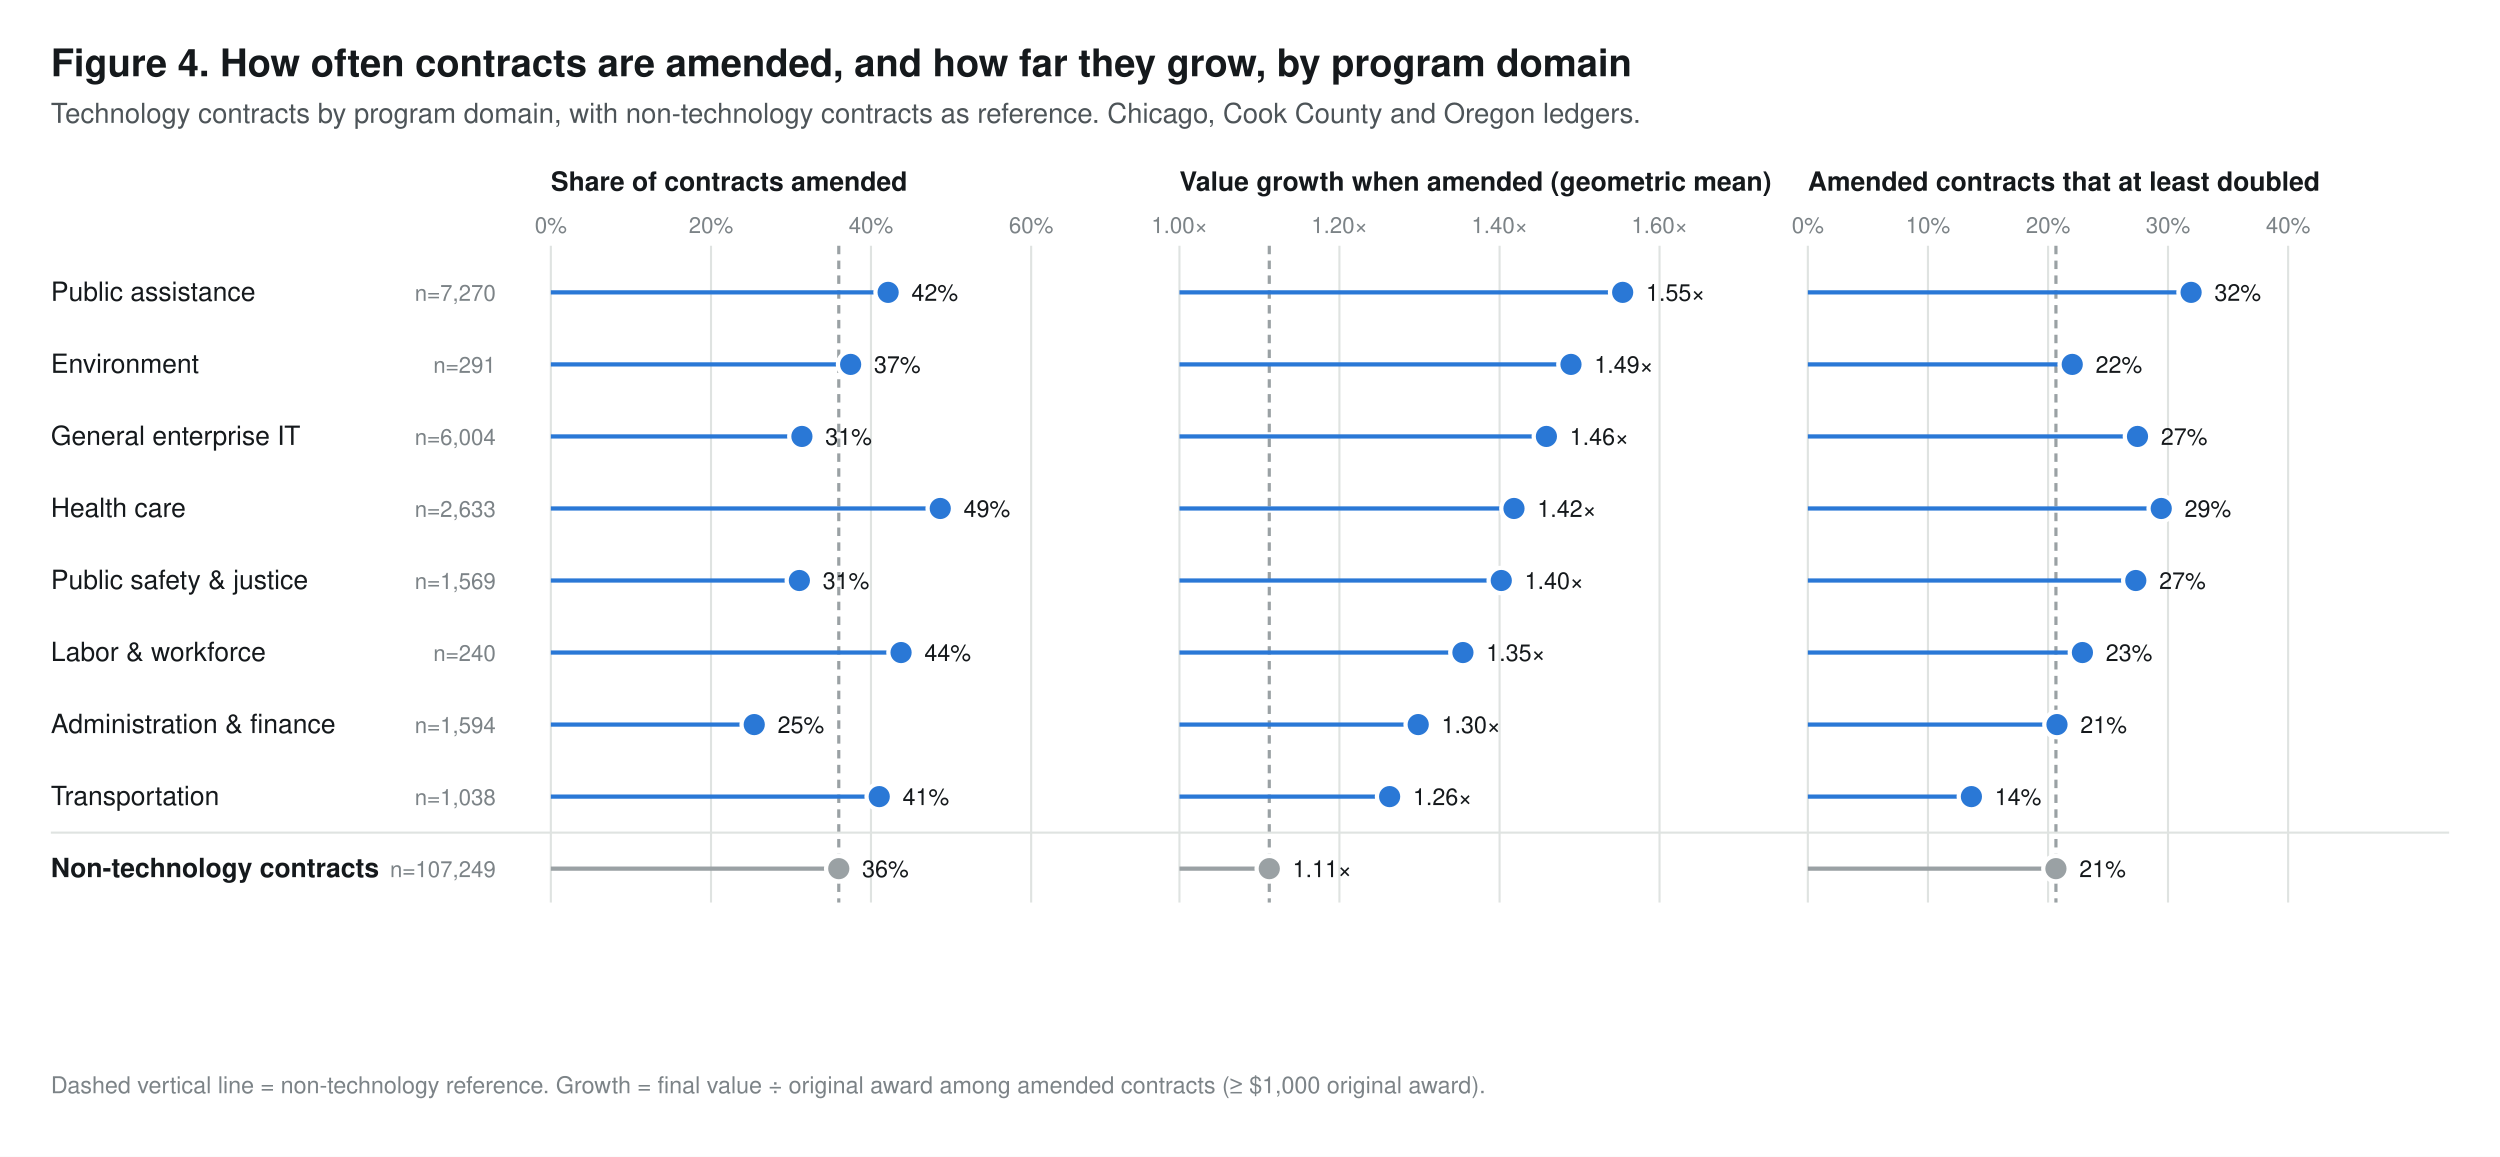
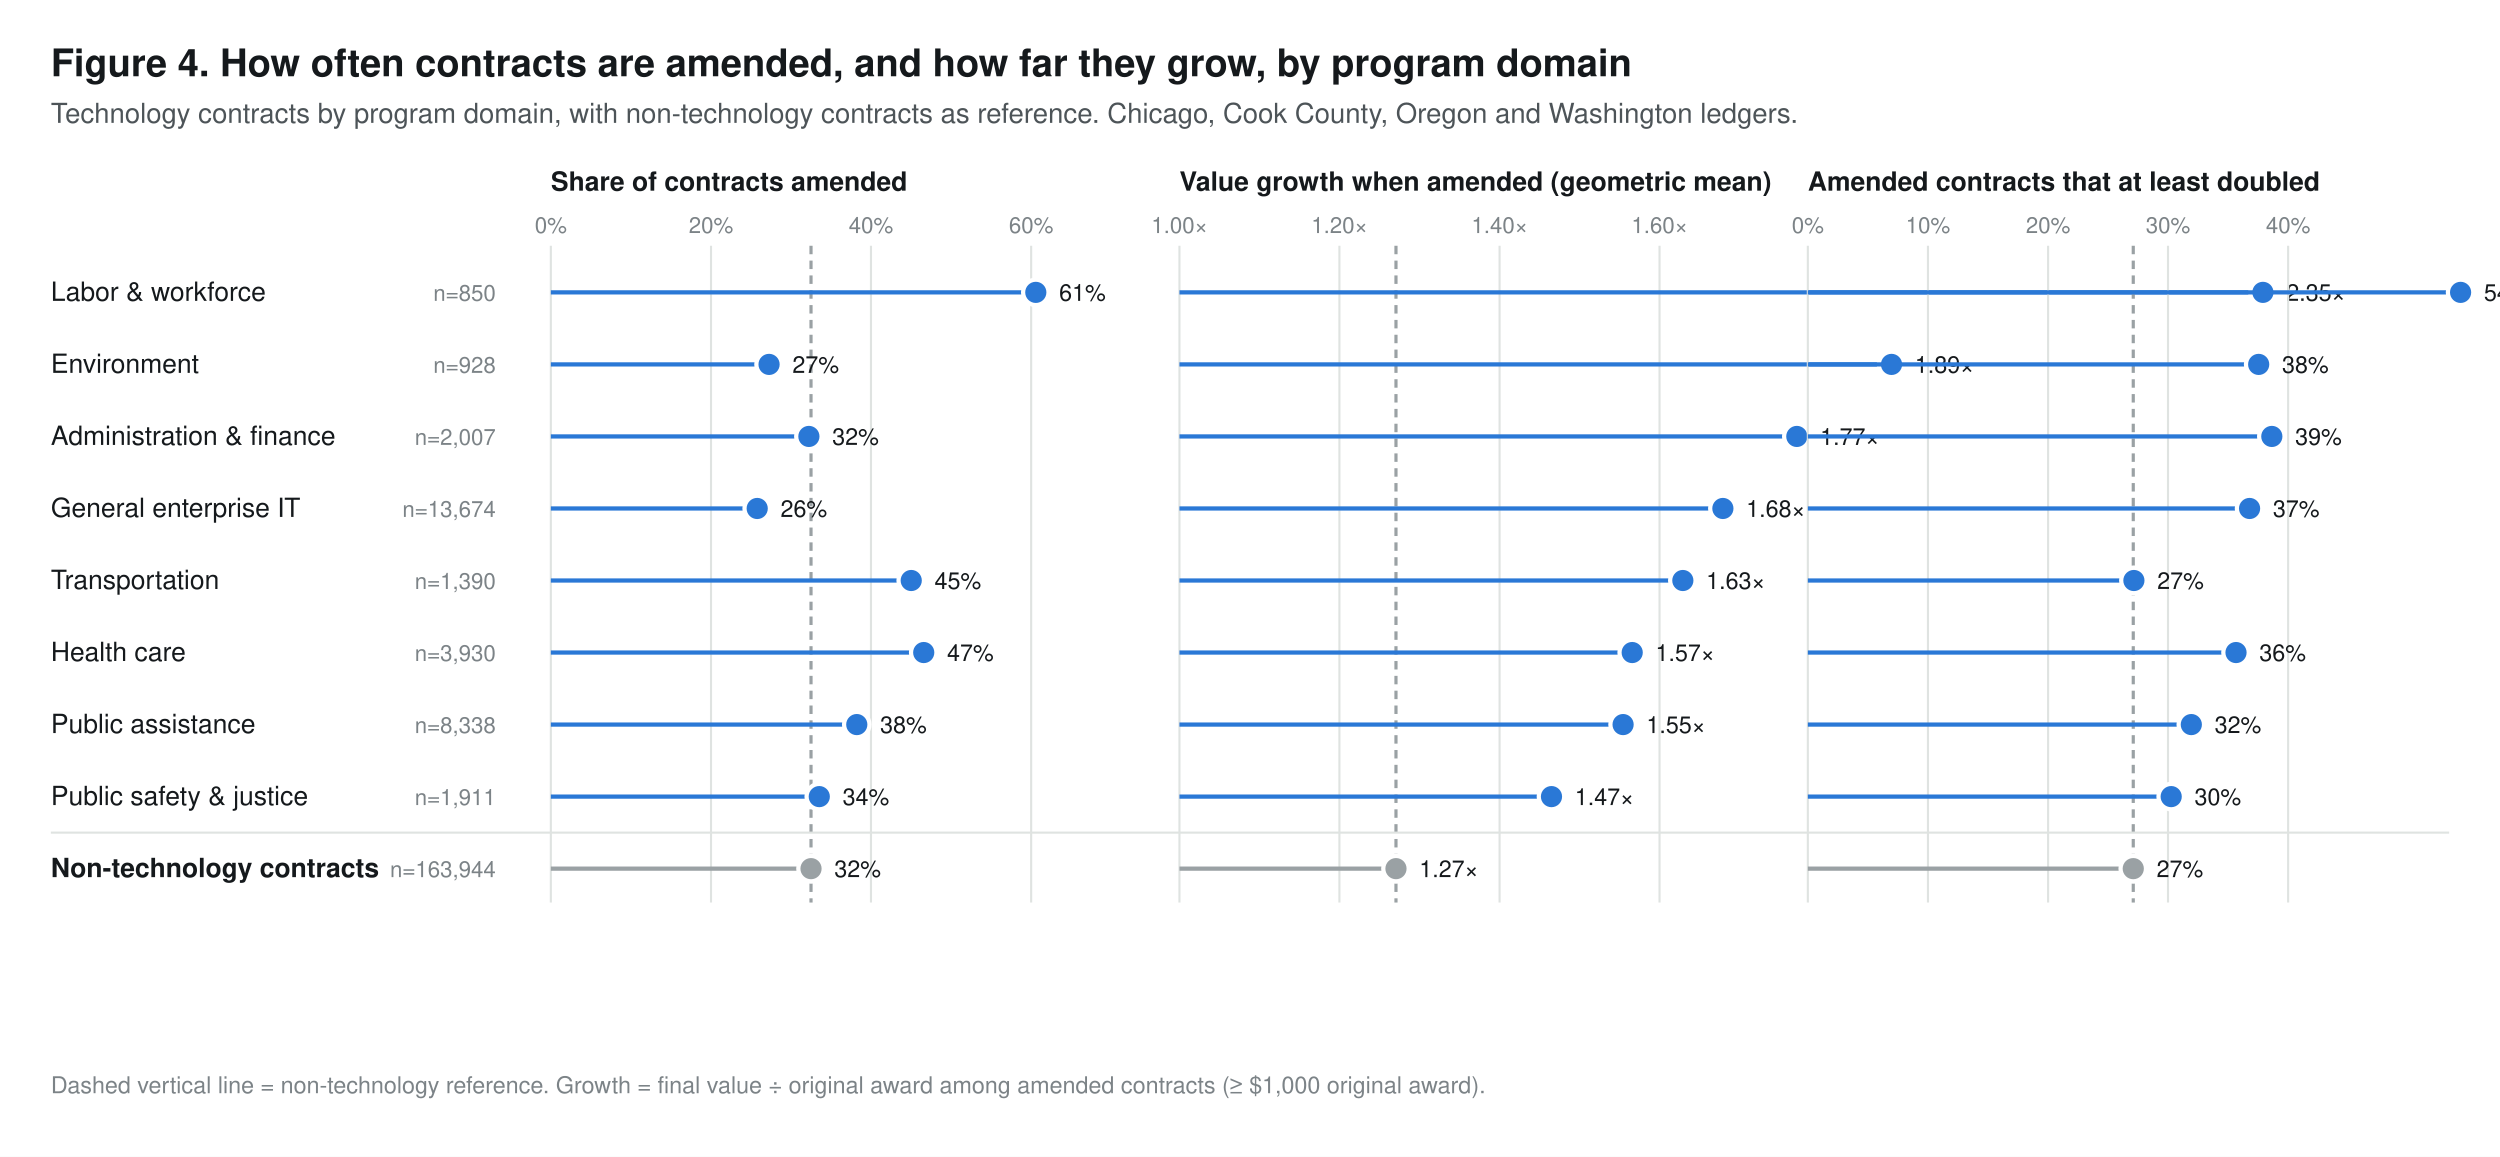
<svg xmlns="http://www.w3.org/2000/svg" width="1180" height="546" viewBox="0 0 1180 546" font-family="Helvetica, Arial, sans-serif" role="img">
  <rect width="1180" height="546" fill="#ffffff" />
  <text x="24.0" y="36.0" font-size="18" fill="#15191c" text-anchor="start" font-weight="bold">Figure 4. How often contracts are amended, and how far they grow, by program domain</text>
-   <text x="24.0" y="58.0" font-size="13" fill="#4d5458" text-anchor="start" font-weight="normal">Technology contracts by program domain, with non-technology contracts as reference. Chicago, Cook County and Oregon ledgers.</text>
+   <text x="24.0" y="58.0" font-size="13" fill="#4d5458" text-anchor="start" font-weight="normal">Technology contracts by program domain, with non-technology contracts as reference. Chicago, Cook County, Oregon and Washington ledgers.</text>
  <text x="260.0" y="90.0" font-size="12.5" fill="#15191c" text-anchor="start" font-weight="bold">Share of contracts amended</text>
  <line x1="260.0" y1="116.0" x2="260.0" y2="426.0" stroke="#dfe3e1" stroke-width="1" />
  <text x="260.0" y="110.0" font-size="10.5" fill="#7c8387" text-anchor="middle" font-weight="normal">0%</text>
  <line x1="335.6" y1="116.0" x2="335.6" y2="426.0" stroke="#dfe3e1" stroke-width="1" />
  <text x="335.6" y="110.0" font-size="10.5" fill="#7c8387" text-anchor="middle" font-weight="normal">20%</text>
  <line x1="411.1" y1="116.0" x2="411.1" y2="426.0" stroke="#dfe3e1" stroke-width="1" />
  <text x="411.1" y="110.0" font-size="10.5" fill="#7c8387" text-anchor="middle" font-weight="normal">40%</text>
  <line x1="486.7" y1="116.0" x2="486.7" y2="426.0" stroke="#dfe3e1" stroke-width="1" />
  <text x="486.7" y="110.0" font-size="10.5" fill="#7c8387" text-anchor="middle" font-weight="normal">60%</text>
-   <line x1="395.9" y1="116.0" x2="395.9" y2="426.0" stroke="#9aa1a4" stroke-width="1.5" stroke-dasharray="4 3" />
-   <line x1="260.0" y1="138.0" x2="419.2" y2="138.0" stroke="#2a78d6" stroke-width="2" />
-   <circle cx="419.2" cy="138.0" r="6" fill="#2a78d6" stroke="#ffffff" stroke-width="2" />
-   <text x="430.2" y="142.0" font-size="11" fill="#15191c" text-anchor="start" font-weight="normal">42%</text>
-   <line x1="260.0" y1="172.0" x2="401.5" y2="172.0" stroke="#2a78d6" stroke-width="2" />
-   <circle cx="401.5" cy="172.0" r="6" fill="#2a78d6" stroke="#ffffff" stroke-width="2" />
-   <text x="412.5" y="176.0" font-size="11" fill="#15191c" text-anchor="start" font-weight="normal">37%</text>
-   <line x1="260.0" y1="206.0" x2="378.5" y2="206.0" stroke="#2a78d6" stroke-width="2" />
-   <circle cx="378.5" cy="206.0" r="6" fill="#2a78d6" stroke="#ffffff" stroke-width="2" />
-   <text x="389.5" y="210.0" font-size="11" fill="#15191c" text-anchor="start" font-weight="normal">31%</text>
-   <line x1="260.0" y1="240.0" x2="443.8" y2="240.0" stroke="#2a78d6" stroke-width="2" />
-   <circle cx="443.8" cy="240.0" r="6" fill="#2a78d6" stroke="#ffffff" stroke-width="2" />
-   <text x="454.8" y="244.0" font-size="11" fill="#15191c" text-anchor="start" font-weight="normal">49%</text>
-   <line x1="260.0" y1="274.0" x2="377.3" y2="274.0" stroke="#2a78d6" stroke-width="2" />
-   <circle cx="377.3" cy="274.0" r="6" fill="#2a78d6" stroke="#ffffff" stroke-width="2" />
-   <text x="388.3" y="278.0" font-size="11" fill="#15191c" text-anchor="start" font-weight="normal">31%</text>
-   <line x1="260.0" y1="308.0" x2="425.3" y2="308.0" stroke="#2a78d6" stroke-width="2" />
-   <circle cx="425.3" cy="308.0" r="6" fill="#2a78d6" stroke="#ffffff" stroke-width="2" />
-   <text x="436.3" y="312.0" font-size="11" fill="#15191c" text-anchor="start" font-weight="normal">44%</text>
-   <line x1="260.0" y1="342.0" x2="356.0" y2="342.0" stroke="#2a78d6" stroke-width="2" />
-   <circle cx="356.0" cy="342.0" r="6" fill="#2a78d6" stroke="#ffffff" stroke-width="2" />
-   <text x="367.0" y="346.0" font-size="11" fill="#15191c" text-anchor="start" font-weight="normal">25%</text>
-   <line x1="260.0" y1="376.0" x2="415.0" y2="376.0" stroke="#2a78d6" stroke-width="2" />
-   <circle cx="415.0" cy="376.0" r="6" fill="#2a78d6" stroke="#ffffff" stroke-width="2" />
-   <text x="426.0" y="380.0" font-size="11" fill="#15191c" text-anchor="start" font-weight="normal">41%</text>
-   <line x1="260.0" y1="410.0" x2="395.9" y2="410.0" stroke="#9aa1a4" stroke-width="2" />
-   <circle cx="395.9" cy="410.0" r="6" fill="#9aa1a4" stroke="#ffffff" stroke-width="2" />
-   <text x="406.9" y="414.0" font-size="11" fill="#15191c" text-anchor="start" font-weight="normal">36%</text>
+   <line x1="382.8" y1="116.0" x2="382.8" y2="426.0" stroke="#9aa1a4" stroke-width="1.5" stroke-dasharray="4 3" />
+   <line x1="260.0" y1="138.0" x2="488.9" y2="138.0" stroke="#2a78d6" stroke-width="2" />
+   <circle cx="488.9" cy="138.0" r="6" fill="#2a78d6" stroke="#ffffff" stroke-width="2" />
+   <text x="499.9" y="142.0" font-size="11" fill="#15191c" text-anchor="start" font-weight="normal">61%</text>
+   <line x1="260.0" y1="172.0" x2="363.0" y2="172.0" stroke="#2a78d6" stroke-width="2" />
+   <circle cx="363.0" cy="172.0" r="6" fill="#2a78d6" stroke="#ffffff" stroke-width="2" />
+   <text x="374.0" y="176.0" font-size="11" fill="#15191c" text-anchor="start" font-weight="normal">27%</text>
+   <line x1="260.0" y1="206.0" x2="381.8" y2="206.0" stroke="#2a78d6" stroke-width="2" />
+   <circle cx="381.8" cy="206.0" r="6" fill="#2a78d6" stroke="#ffffff" stroke-width="2" />
+   <text x="392.8" y="210.0" font-size="11" fill="#15191c" text-anchor="start" font-weight="normal">32%</text>
+   <line x1="260.0" y1="240.0" x2="357.4" y2="240.0" stroke="#2a78d6" stroke-width="2" />
+   <circle cx="357.4" cy="240.0" r="6" fill="#2a78d6" stroke="#ffffff" stroke-width="2" />
+   <text x="368.4" y="244.0" font-size="11" fill="#15191c" text-anchor="start" font-weight="normal">26%</text>
+   <line x1="260.0" y1="274.0" x2="430.1" y2="274.0" stroke="#2a78d6" stroke-width="2" />
+   <circle cx="430.1" cy="274.0" r="6" fill="#2a78d6" stroke="#ffffff" stroke-width="2" />
+   <text x="441.1" y="278.0" font-size="11" fill="#15191c" text-anchor="start" font-weight="normal">45%</text>
+   <line x1="260.0" y1="308.0" x2="436.0" y2="308.0" stroke="#2a78d6" stroke-width="2" />
+   <circle cx="436.0" cy="308.0" r="6" fill="#2a78d6" stroke="#ffffff" stroke-width="2" />
+   <text x="447.0" y="312.0" font-size="11" fill="#15191c" text-anchor="start" font-weight="normal">47%</text>
+   <line x1="260.0" y1="342.0" x2="404.4" y2="342.0" stroke="#2a78d6" stroke-width="2" />
+   <circle cx="404.4" cy="342.0" r="6" fill="#2a78d6" stroke="#ffffff" stroke-width="2" />
+   <text x="415.4" y="346.0" font-size="11" fill="#15191c" text-anchor="start" font-weight="normal">38%</text>
+   <line x1="260.0" y1="376.0" x2="386.7" y2="376.0" stroke="#2a78d6" stroke-width="2" />
+   <circle cx="386.7" cy="376.0" r="6" fill="#2a78d6" stroke="#ffffff" stroke-width="2" />
+   <text x="397.7" y="380.0" font-size="11" fill="#15191c" text-anchor="start" font-weight="normal">34%</text>
+   <line x1="260.0" y1="410.0" x2="382.8" y2="410.0" stroke="#9aa1a4" stroke-width="2" />
+   <circle cx="382.8" cy="410.0" r="6" fill="#9aa1a4" stroke="#ffffff" stroke-width="2" />
+   <text x="393.8" y="414.0" font-size="11" fill="#15191c" text-anchor="start" font-weight="normal">32%</text>
  <text x="556.7" y="90.0" font-size="12.5" fill="#15191c" text-anchor="start" font-weight="bold">Value growth when amended (geometric mean)</text>
  <line x1="556.7" y1="116.0" x2="556.7" y2="426.0" stroke="#dfe3e1" stroke-width="1" />
  <text x="556.7" y="110.0" font-size="10.5" fill="#7c8387" text-anchor="middle" font-weight="normal">1.00×</text>
  <line x1="632.2" y1="116.0" x2="632.2" y2="426.0" stroke="#dfe3e1" stroke-width="1" />
  <text x="632.2" y="110.0" font-size="10.5" fill="#7c8387" text-anchor="middle" font-weight="normal">1.20×</text>
  <line x1="707.8" y1="116.0" x2="707.8" y2="426.0" stroke="#dfe3e1" stroke-width="1" />
  <text x="707.8" y="110.0" font-size="10.5" fill="#7c8387" text-anchor="middle" font-weight="normal">1.40×</text>
  <line x1="783.3" y1="116.0" x2="783.3" y2="426.0" stroke="#dfe3e1" stroke-width="1" />
  <text x="783.3" y="110.0" font-size="10.5" fill="#7c8387" text-anchor="middle" font-weight="normal">1.60×</text>
-   <line x1="599.1" y1="116.0" x2="599.1" y2="426.0" stroke="#9aa1a4" stroke-width="1.5" stroke-dasharray="4 3" />
-   <line x1="556.7" y1="138.0" x2="765.9" y2="138.0" stroke="#2a78d6" stroke-width="2" />
-   <circle cx="765.9" cy="138.0" r="6" fill="#2a78d6" stroke="#ffffff" stroke-width="2" />
-   <text x="776.9" y="142.0" font-size="11" fill="#15191c" text-anchor="start" font-weight="normal">1.55×</text>
-   <line x1="556.7" y1="172.0" x2="741.5" y2="172.0" stroke="#2a78d6" stroke-width="2" />
-   <circle cx="741.5" cy="172.0" r="6" fill="#2a78d6" stroke="#ffffff" stroke-width="2" />
-   <text x="752.5" y="176.0" font-size="11" fill="#15191c" text-anchor="start" font-weight="normal">1.49×</text>
-   <line x1="556.7" y1="206.0" x2="729.9" y2="206.0" stroke="#2a78d6" stroke-width="2" />
-   <circle cx="729.9" cy="206.0" r="6" fill="#2a78d6" stroke="#ffffff" stroke-width="2" />
-   <text x="740.9" y="210.0" font-size="11" fill="#15191c" text-anchor="start" font-weight="normal">1.46×</text>
-   <line x1="556.7" y1="240.0" x2="714.6" y2="240.0" stroke="#2a78d6" stroke-width="2" />
-   <circle cx="714.6" cy="240.0" r="6" fill="#2a78d6" stroke="#ffffff" stroke-width="2" />
-   <text x="725.6" y="244.0" font-size="11" fill="#15191c" text-anchor="start" font-weight="normal">1.42×</text>
-   <line x1="556.7" y1="274.0" x2="708.6" y2="274.0" stroke="#2a78d6" stroke-width="2" />
-   <circle cx="708.6" cy="274.0" r="6" fill="#2a78d6" stroke="#ffffff" stroke-width="2" />
-   <text x="719.6" y="278.0" font-size="11" fill="#15191c" text-anchor="start" font-weight="normal">1.40×</text>
-   <line x1="556.7" y1="308.0" x2="690.5" y2="308.0" stroke="#2a78d6" stroke-width="2" />
-   <circle cx="690.5" cy="308.0" r="6" fill="#2a78d6" stroke="#ffffff" stroke-width="2" />
-   <text x="701.5" y="312.0" font-size="11" fill="#15191c" text-anchor="start" font-weight="normal">1.35×</text>
-   <line x1="556.7" y1="342.0" x2="669.4" y2="342.0" stroke="#2a78d6" stroke-width="2" />
-   <circle cx="669.4" cy="342.0" r="6" fill="#2a78d6" stroke="#ffffff" stroke-width="2" />
-   <text x="680.4" y="346.0" font-size="11" fill="#15191c" text-anchor="start" font-weight="normal">1.30×</text>
-   <line x1="556.7" y1="376.0" x2="655.9" y2="376.0" stroke="#2a78d6" stroke-width="2" />
-   <circle cx="655.9" cy="376.0" r="6" fill="#2a78d6" stroke="#ffffff" stroke-width="2" />
-   <text x="666.9" y="380.0" font-size="11" fill="#15191c" text-anchor="start" font-weight="normal">1.26×</text>
-   <line x1="556.7" y1="410.0" x2="599.1" y2="410.0" stroke="#9aa1a4" stroke-width="2" />
-   <circle cx="599.1" cy="410.0" r="6" fill="#9aa1a4" stroke="#ffffff" stroke-width="2" />
-   <text x="610.1" y="414.0" font-size="11" fill="#15191c" text-anchor="start" font-weight="normal">1.11×</text>
+   <line x1="658.9" y1="116.0" x2="658.9" y2="426.0" stroke="#9aa1a4" stroke-width="1.5" stroke-dasharray="4 3" />
+   <line x1="556.7" y1="138.0" x2="1068.1" y2="138.0" stroke="#2a78d6" stroke-width="2" />
+   <circle cx="1068.1" cy="138.0" r="6" fill="#2a78d6" stroke="#ffffff" stroke-width="2" />
+   <text x="1079.1" y="142.0" font-size="11" fill="#15191c" text-anchor="start" font-weight="normal">2.35×</text>
+   <line x1="556.7" y1="172.0" x2="892.8" y2="172.0" stroke="#2a78d6" stroke-width="2" />
+   <circle cx="892.8" cy="172.0" r="6" fill="#2a78d6" stroke="#ffffff" stroke-width="2" />
+   <text x="903.8" y="176.0" font-size="11" fill="#15191c" text-anchor="start" font-weight="normal">1.89×</text>
+   <line x1="556.7" y1="206.0" x2="848.1" y2="206.0" stroke="#2a78d6" stroke-width="2" />
+   <circle cx="848.1" cy="206.0" r="6" fill="#2a78d6" stroke="#ffffff" stroke-width="2" />
+   <text x="859.1" y="210.0" font-size="11" fill="#15191c" text-anchor="start" font-weight="normal">1.77×</text>
+   <line x1="556.7" y1="240.0" x2="813.2" y2="240.0" stroke="#2a78d6" stroke-width="2" />
+   <circle cx="813.2" cy="240.0" r="6" fill="#2a78d6" stroke="#ffffff" stroke-width="2" />
+   <text x="824.2" y="244.0" font-size="11" fill="#15191c" text-anchor="start" font-weight="normal">1.68×</text>
+   <line x1="556.7" y1="274.0" x2="794.3" y2="274.0" stroke="#2a78d6" stroke-width="2" />
+   <circle cx="794.3" cy="274.0" r="6" fill="#2a78d6" stroke="#ffffff" stroke-width="2" />
+   <text x="805.3" y="278.0" font-size="11" fill="#15191c" text-anchor="start" font-weight="normal">1.63×</text>
+   <line x1="556.7" y1="308.0" x2="770.4" y2="308.0" stroke="#2a78d6" stroke-width="2" />
+   <circle cx="770.4" cy="308.0" r="6" fill="#2a78d6" stroke="#ffffff" stroke-width="2" />
+   <text x="781.4" y="312.0" font-size="11" fill="#15191c" text-anchor="start" font-weight="normal">1.57×</text>
+   <line x1="556.7" y1="342.0" x2="766.1" y2="342.0" stroke="#2a78d6" stroke-width="2" />
+   <circle cx="766.1" cy="342.0" r="6" fill="#2a78d6" stroke="#ffffff" stroke-width="2" />
+   <text x="777.1" y="346.0" font-size="11" fill="#15191c" text-anchor="start" font-weight="normal">1.55×</text>
+   <line x1="556.7" y1="376.0" x2="732.3" y2="376.0" stroke="#2a78d6" stroke-width="2" />
+   <circle cx="732.3" cy="376.0" r="6" fill="#2a78d6" stroke="#ffffff" stroke-width="2" />
+   <text x="743.3" y="380.0" font-size="11" fill="#15191c" text-anchor="start" font-weight="normal">1.47×</text>
+   <line x1="556.7" y1="410.0" x2="658.9" y2="410.0" stroke="#9aa1a4" stroke-width="2" />
+   <circle cx="658.9" cy="410.0" r="6" fill="#9aa1a4" stroke="#ffffff" stroke-width="2" />
+   <text x="669.9" y="414.0" font-size="11" fill="#15191c" text-anchor="start" font-weight="normal">1.27×</text>
  <text x="853.3" y="90.0" font-size="12.5" fill="#15191c" text-anchor="start" font-weight="bold">Amended contracts that at least doubled</text>
  <line x1="853.3" y1="116.0" x2="853.3" y2="426.0" stroke="#dfe3e1" stroke-width="1" />
  <text x="853.3" y="110.0" font-size="10.5" fill="#7c8387" text-anchor="middle" font-weight="normal">0%</text>
  <line x1="910.0" y1="116.0" x2="910.0" y2="426.0" stroke="#dfe3e1" stroke-width="1" />
  <text x="910.0" y="110.0" font-size="10.5" fill="#7c8387" text-anchor="middle" font-weight="normal">10%</text>
  <line x1="966.7" y1="116.0" x2="966.7" y2="426.0" stroke="#dfe3e1" stroke-width="1" />
  <text x="966.7" y="110.0" font-size="10.5" fill="#7c8387" text-anchor="middle" font-weight="normal">20%</text>
  <line x1="1023.3" y1="116.0" x2="1023.3" y2="426.0" stroke="#dfe3e1" stroke-width="1" />
  <text x="1023.3" y="110.0" font-size="10.5" fill="#7c8387" text-anchor="middle" font-weight="normal">30%</text>
  <line x1="1080.0" y1="116.0" x2="1080.0" y2="426.0" stroke="#dfe3e1" stroke-width="1" />
  <text x="1080.0" y="110.0" font-size="10.5" fill="#7c8387" text-anchor="middle" font-weight="normal">40%</text>
-   <line x1="970.4" y1="116.0" x2="970.4" y2="426.0" stroke="#9aa1a4" stroke-width="1.5" stroke-dasharray="4 3" />
-   <line x1="853.3" y1="138.0" x2="1034.2" y2="138.0" stroke="#2a78d6" stroke-width="2" />
-   <circle cx="1034.2" cy="138.0" r="6" fill="#2a78d6" stroke="#ffffff" stroke-width="2" />
-   <text x="1045.2" y="142.0" font-size="11" fill="#15191c" text-anchor="start" font-weight="normal">32%</text>
-   <line x1="853.3" y1="172.0" x2="978.1" y2="172.0" stroke="#2a78d6" stroke-width="2" />
-   <circle cx="978.1" cy="172.0" r="6" fill="#2a78d6" stroke="#ffffff" stroke-width="2" />
-   <text x="989.1" y="176.0" font-size="11" fill="#15191c" text-anchor="start" font-weight="normal">22%</text>
-   <line x1="853.3" y1="206.0" x2="1008.9" y2="206.0" stroke="#2a78d6" stroke-width="2" />
-   <circle cx="1008.9" cy="206.0" r="6" fill="#2a78d6" stroke="#ffffff" stroke-width="2" />
-   <text x="1019.9" y="210.0" font-size="11" fill="#15191c" text-anchor="start" font-weight="normal">27%</text>
-   <line x1="853.3" y1="240.0" x2="1020.1" y2="240.0" stroke="#2a78d6" stroke-width="2" />
-   <circle cx="1020.1" cy="240.0" r="6" fill="#2a78d6" stroke="#ffffff" stroke-width="2" />
-   <text x="1031.1" y="244.0" font-size="11" fill="#15191c" text-anchor="start" font-weight="normal">29%</text>
-   <line x1="853.3" y1="274.0" x2="1008.1" y2="274.0" stroke="#2a78d6" stroke-width="2" />
-   <circle cx="1008.1" cy="274.0" r="6" fill="#2a78d6" stroke="#ffffff" stroke-width="2" />
-   <text x="1019.1" y="278.0" font-size="11" fill="#15191c" text-anchor="start" font-weight="normal">27%</text>
-   <line x1="853.3" y1="308.0" x2="982.9" y2="308.0" stroke="#2a78d6" stroke-width="2" />
-   <circle cx="982.9" cy="308.0" r="6" fill="#2a78d6" stroke="#ffffff" stroke-width="2" />
-   <text x="993.9" y="312.0" font-size="11" fill="#15191c" text-anchor="start" font-weight="normal">23%</text>
-   <line x1="853.3" y1="342.0" x2="970.9" y2="342.0" stroke="#2a78d6" stroke-width="2" />
-   <circle cx="970.9" cy="342.0" r="6" fill="#2a78d6" stroke="#ffffff" stroke-width="2" />
-   <text x="981.9" y="346.0" font-size="11" fill="#15191c" text-anchor="start" font-weight="normal">21%</text>
-   <line x1="853.3" y1="376.0" x2="930.5" y2="376.0" stroke="#2a78d6" stroke-width="2" />
-   <circle cx="930.5" cy="376.0" r="6" fill="#2a78d6" stroke="#ffffff" stroke-width="2" />
-   <text x="941.5" y="380.0" font-size="11" fill="#15191c" text-anchor="start" font-weight="normal">14%</text>
-   <line x1="853.3" y1="410.0" x2="970.4" y2="410.0" stroke="#9aa1a4" stroke-width="2" />
-   <circle cx="970.4" cy="410.0" r="6" fill="#9aa1a4" stroke="#ffffff" stroke-width="2" />
-   <text x="981.4" y="414.0" font-size="11" fill="#15191c" text-anchor="start" font-weight="normal">21%</text>
-   <text x="24.0" y="142.0" font-size="12.5" fill="#15191c" text-anchor="start" font-weight="normal">Public assistance</text>
-   <text x="234.0" y="142.0" font-size="10.5" fill="#7c8387" text-anchor="end" font-weight="normal">n=7,270</text>
+   <line x1="1006.9" y1="116.0" x2="1006.9" y2="426.0" stroke="#9aa1a4" stroke-width="1.5" stroke-dasharray="4 3" />
+   <line x1="853.3" y1="138.0" x2="1161.4" y2="138.0" stroke="#2a78d6" stroke-width="2" />
+   <circle cx="1161.4" cy="138.0" r="6" fill="#2a78d6" stroke="#ffffff" stroke-width="2" />
+   <text x="1172.4" y="142.0" font-size="11" fill="#15191c" text-anchor="start" font-weight="normal">54%</text>
+   <line x1="853.3" y1="172.0" x2="1066.1" y2="172.0" stroke="#2a78d6" stroke-width="2" />
+   <circle cx="1066.1" cy="172.0" r="6" fill="#2a78d6" stroke="#ffffff" stroke-width="2" />
+   <text x="1077.1" y="176.0" font-size="11" fill="#15191c" text-anchor="start" font-weight="normal">38%</text>
+   <line x1="853.3" y1="206.0" x2="1072.3" y2="206.0" stroke="#2a78d6" stroke-width="2" />
+   <circle cx="1072.3" cy="206.0" r="6" fill="#2a78d6" stroke="#ffffff" stroke-width="2" />
+   <text x="1083.3" y="210.0" font-size="11" fill="#15191c" text-anchor="start" font-weight="normal">39%</text>
+   <line x1="853.3" y1="240.0" x2="1061.8" y2="240.0" stroke="#2a78d6" stroke-width="2" />
+   <circle cx="1061.8" cy="240.0" r="6" fill="#2a78d6" stroke="#ffffff" stroke-width="2" />
+   <text x="1072.8" y="244.0" font-size="11" fill="#15191c" text-anchor="start" font-weight="normal">37%</text>
+   <line x1="853.3" y1="274.0" x2="1007.2" y2="274.0" stroke="#2a78d6" stroke-width="2" />
+   <circle cx="1007.2" cy="274.0" r="6" fill="#2a78d6" stroke="#ffffff" stroke-width="2" />
+   <text x="1018.2" y="278.0" font-size="11" fill="#15191c" text-anchor="start" font-weight="normal">27%</text>
+   <line x1="853.3" y1="308.0" x2="1055.4" y2="308.0" stroke="#2a78d6" stroke-width="2" />
+   <circle cx="1055.4" cy="308.0" r="6" fill="#2a78d6" stroke="#ffffff" stroke-width="2" />
+   <text x="1066.4" y="312.0" font-size="11" fill="#15191c" text-anchor="start" font-weight="normal">36%</text>
+   <line x1="853.3" y1="342.0" x2="1034.3" y2="342.0" stroke="#2a78d6" stroke-width="2" />
+   <circle cx="1034.3" cy="342.0" r="6" fill="#2a78d6" stroke="#ffffff" stroke-width="2" />
+   <text x="1045.3" y="346.0" font-size="11" fill="#15191c" text-anchor="start" font-weight="normal">32%</text>
+   <line x1="853.3" y1="376.0" x2="1024.8" y2="376.0" stroke="#2a78d6" stroke-width="2" />
+   <circle cx="1024.8" cy="376.0" r="6" fill="#2a78d6" stroke="#ffffff" stroke-width="2" />
+   <text x="1035.8" y="380.0" font-size="11" fill="#15191c" text-anchor="start" font-weight="normal">30%</text>
+   <line x1="853.3" y1="410.0" x2="1006.9" y2="410.0" stroke="#9aa1a4" stroke-width="2" />
+   <circle cx="1006.9" cy="410.0" r="6" fill="#9aa1a4" stroke="#ffffff" stroke-width="2" />
+   <text x="1017.9" y="414.0" font-size="11" fill="#15191c" text-anchor="start" font-weight="normal">27%</text>
+   <text x="24.0" y="142.0" font-size="12.5" fill="#15191c" text-anchor="start" font-weight="normal">Labor &amp; workforce</text>
+   <text x="234.0" y="142.0" font-size="10.5" fill="#7c8387" text-anchor="end" font-weight="normal">n=850</text>
  <text x="24.0" y="176.0" font-size="12.5" fill="#15191c" text-anchor="start" font-weight="normal">Environment</text>
-   <text x="234.0" y="176.0" font-size="10.5" fill="#7c8387" text-anchor="end" font-weight="normal">n=291</text>
-   <text x="24.0" y="210.0" font-size="12.5" fill="#15191c" text-anchor="start" font-weight="normal">General enterprise IT</text>
-   <text x="234.0" y="210.0" font-size="10.5" fill="#7c8387" text-anchor="end" font-weight="normal">n=6,004</text>
-   <text x="24.0" y="244.0" font-size="12.5" fill="#15191c" text-anchor="start" font-weight="normal">Health care</text>
-   <text x="234.0" y="244.0" font-size="10.5" fill="#7c8387" text-anchor="end" font-weight="normal">n=2,633</text>
-   <text x="24.0" y="278.0" font-size="12.5" fill="#15191c" text-anchor="start" font-weight="normal">Public safety &amp; justice</text>
-   <text x="234.0" y="278.0" font-size="10.5" fill="#7c8387" text-anchor="end" font-weight="normal">n=1,569</text>
-   <text x="24.0" y="312.0" font-size="12.5" fill="#15191c" text-anchor="start" font-weight="normal">Labor &amp; workforce</text>
-   <text x="234.0" y="312.0" font-size="10.5" fill="#7c8387" text-anchor="end" font-weight="normal">n=240</text>
-   <text x="24.0" y="346.0" font-size="12.5" fill="#15191c" text-anchor="start" font-weight="normal">Administration &amp; finance</text>
-   <text x="234.0" y="346.0" font-size="10.5" fill="#7c8387" text-anchor="end" font-weight="normal">n=1,594</text>
-   <text x="24.0" y="380.0" font-size="12.5" fill="#15191c" text-anchor="start" font-weight="normal">Transportation</text>
-   <text x="234.0" y="380.0" font-size="10.5" fill="#7c8387" text-anchor="end" font-weight="normal">n=1,038</text>
+   <text x="234.0" y="176.0" font-size="10.5" fill="#7c8387" text-anchor="end" font-weight="normal">n=928</text>
+   <text x="24.0" y="210.0" font-size="12.5" fill="#15191c" text-anchor="start" font-weight="normal">Administration &amp; finance</text>
+   <text x="234.0" y="210.0" font-size="10.5" fill="#7c8387" text-anchor="end" font-weight="normal">n=2,007</text>
+   <text x="24.0" y="244.0" font-size="12.5" fill="#15191c" text-anchor="start" font-weight="normal">General enterprise IT</text>
+   <text x="234.0" y="244.0" font-size="10.5" fill="#7c8387" text-anchor="end" font-weight="normal">n=13,674</text>
+   <text x="24.0" y="278.0" font-size="12.5" fill="#15191c" text-anchor="start" font-weight="normal">Transportation</text>
+   <text x="234.0" y="278.0" font-size="10.5" fill="#7c8387" text-anchor="end" font-weight="normal">n=1,390</text>
+   <text x="24.0" y="312.0" font-size="12.5" fill="#15191c" text-anchor="start" font-weight="normal">Health care</text>
+   <text x="234.0" y="312.0" font-size="10.5" fill="#7c8387" text-anchor="end" font-weight="normal">n=3,930</text>
+   <text x="24.0" y="346.0" font-size="12.5" fill="#15191c" text-anchor="start" font-weight="normal">Public assistance</text>
+   <text x="234.0" y="346.0" font-size="10.5" fill="#7c8387" text-anchor="end" font-weight="normal">n=8,338</text>
+   <text x="24.0" y="380.0" font-size="12.5" fill="#15191c" text-anchor="start" font-weight="normal">Public safety &amp; justice</text>
+   <text x="234.0" y="380.0" font-size="10.5" fill="#7c8387" text-anchor="end" font-weight="normal">n=1,911</text>
  <line x1="24.0" y1="393.0" x2="1156.0" y2="393.0" stroke="#dfe3e1" stroke-width="1" />
  <text x="24.0" y="414.0" font-size="12.5" fill="#15191c" text-anchor="start" font-weight="bold">Non-technology contracts</text>
-   <text x="234.0" y="414.0" font-size="10.5" fill="#7c8387" text-anchor="end" font-weight="normal">n=107,249</text>
+   <text x="234.0" y="414.0" font-size="10.5" fill="#7c8387" text-anchor="end" font-weight="normal">n=163,944</text>
  <text x="24.0" y="516.0" font-size="11" fill="#7c8387" text-anchor="start" font-weight="normal">Dashed vertical line = non-technology reference. Growth = final value ÷ original award among amended contracts (≥ $1,000 original award).</text>
</svg>
